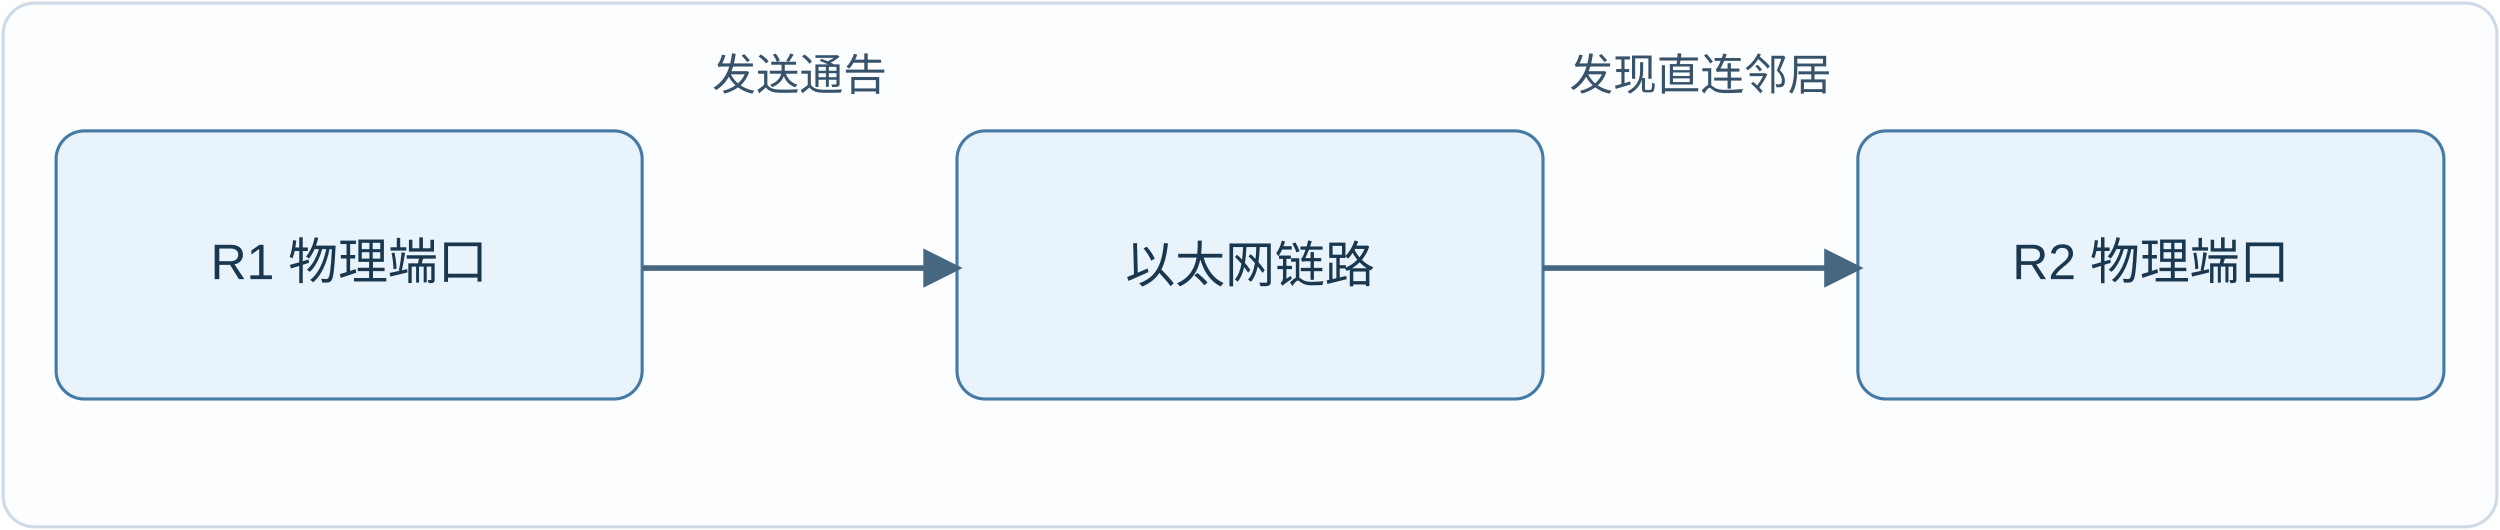
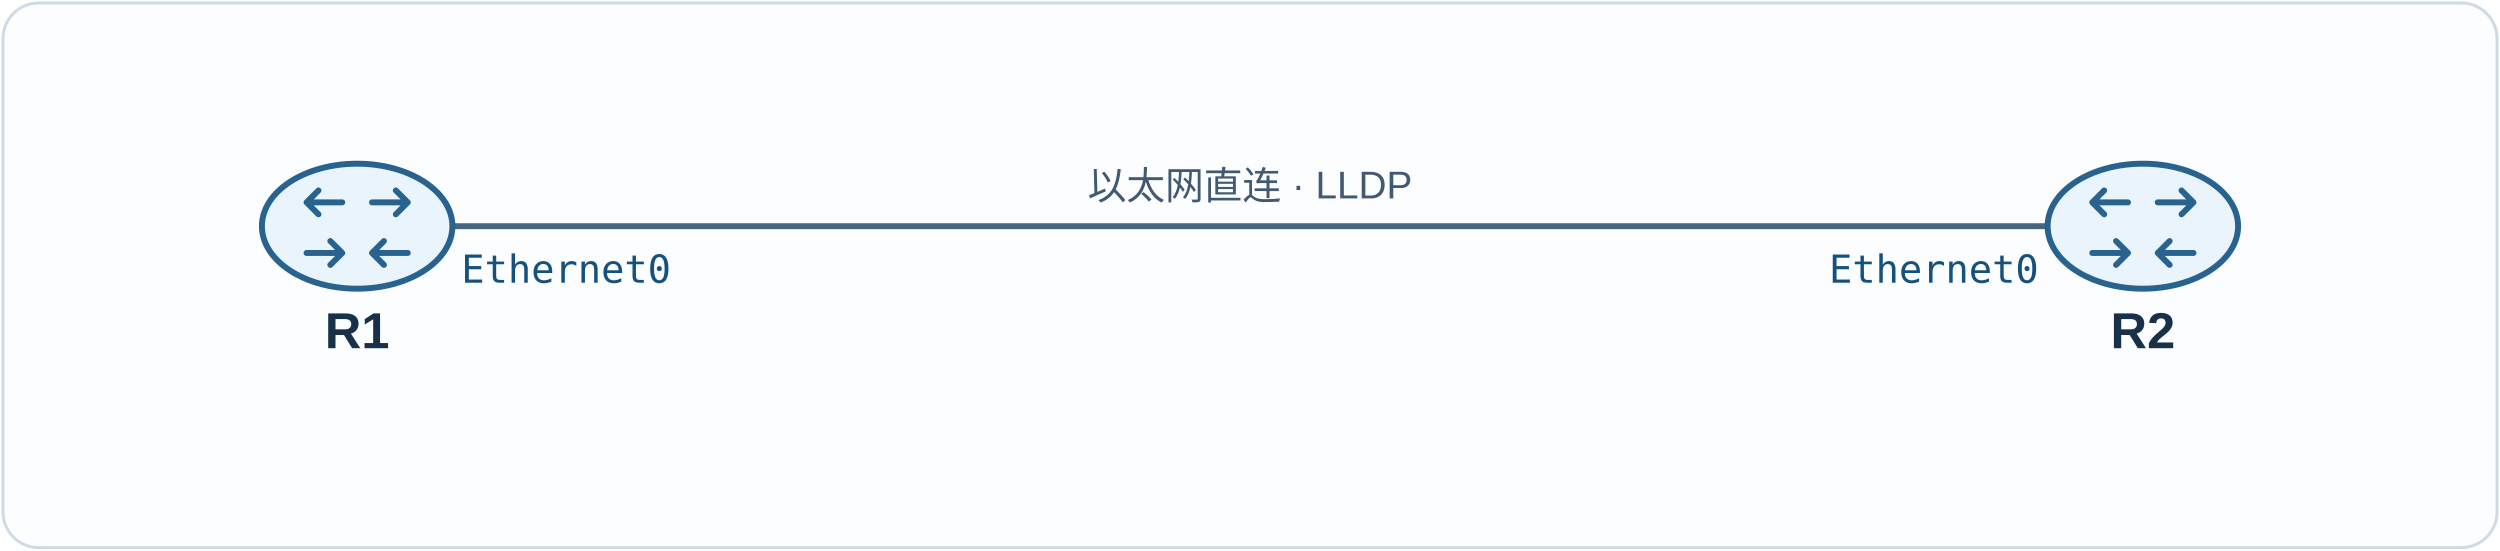
- <svg xmlns="http://www.w3.org/2000/svg" viewBox="0 0 802 170" role="img" aria-labelledby="label">
-   <defs>
-     <marker id="arrow" markerWidth="7" markerHeight="7" refX="6" refY="3.5" orient="auto">
-       <path d="M 0 0 L 7 3.5 L 0 7 Z" fill="#476781" />
-     </marker>
-   </defs>
-   <rect x="1" y="1" width="800" height="168" rx="10" fill="#fcfdff" stroke="#cedbe7" />
-   <g font-family="Arial, Microsoft YaHei, PingFang SC, sans-serif" text-anchor="middle" dominant-baseline="middle">
-     <rect x="18" y="42" width="188" height="86" rx="9" fill="#e9f3fc" stroke="#457aa5" />
-     <text x="112" y="85" font-size="16" fill="#19374f">R1 物理端口</text>
-     <rect x="307" y="42" width="188" height="86" rx="9" fill="#e9f3fc" stroke="#457aa5" />
-     <text x="401" y="85" font-size="16" fill="#19374f">以太网链路</text>
-     <rect x="596" y="42" width="188" height="86" rx="9" fill="#e9f3fc" stroke="#457aa5" />
-     <text x="690" y="85" font-size="16" fill="#19374f">R2 物理端口</text>
-     <path d="M 206 86 L 307 86" stroke="#476781" stroke-width="1.8" marker-end="url(#arrow)" fill="none" />
-     <text x="256.5" y="24" font-size="14" fill="#37536c">发送通告</text>
-     <path d="M 495 86 L 596 86" stroke="#476781" stroke-width="1.8" marker-end="url(#arrow)" fill="none" />
-     <text x="545.5" y="24" font-size="14" fill="#37536c">发现直连邻居</text>
+ <svg xmlns="http://www.w3.org/2000/svg" viewBox="0 0 840 185" role="img" aria-labelledby="label">
+   <style>text{font:14px Arial,'Microsoft YaHei','PingFang SC',sans-serif;fill:#183148}.name{font-size:17px;font-weight:700}.port{font:13px Consolas,monospace;fill:#15517f}.note{font-size:13px;fill:#415971}.device{fill:#e9f4fd;stroke:#28628e;stroke-width:2}.symbol{fill:none;stroke:#28628e;stroke-width:2;stroke-linecap:round;stroke-linejoin:round}.wire{fill:none;stroke:#476781;stroke-width:2}.logical{stroke:#30768f;stroke-dasharray:7 5}</style>
+   <rect x="1" y="1" width="838" height="183" rx="12" fill="#fcfdff" stroke="#cedbe7" />
+   <path class="wire" d="M147 76 L693 76" />
+   <text x="420" y="67" text-anchor="middle" class="note">以太网直连 · LLDP</text>
+   <text x="155" y="95" text-anchor="start" class="port">Ethernet0</text>
+   <text x="685" y="95" text-anchor="end" class="port">Ethernet0</text>
+   <g transform="translate(120 76)">
+     <ellipse class="device" cx="0" cy="0" rx="32" ry="21" />
+     <path class="symbol" d="M-17 -8h12m-12 0 4-4m-4 4 4 4M17 -8H5m12 0-4-4m4 4-4 4M-5 9h-12m12 0-4-4m4 4-4 4M5 9h12m-12 0 4-4m-4 4 4 4" />
  </g>
+   <text x="120" y="117" text-anchor="middle" class="name">R1</text>
+   <g transform="translate(720 76)">
+     <ellipse class="device" cx="0" cy="0" rx="32" ry="21" />
+     <path class="symbol" d="M-17 -8h12m-12 0 4-4m-4 4 4 4M17 -8H5m12 0-4-4m4 4-4 4M-5 9h-12m12 0-4-4m4 4-4 4M5 9h12m-12 0 4-4m-4 4 4 4" />
+   </g>
+   <text x="720" y="117" text-anchor="middle" class="name">R2</text>
</svg>
